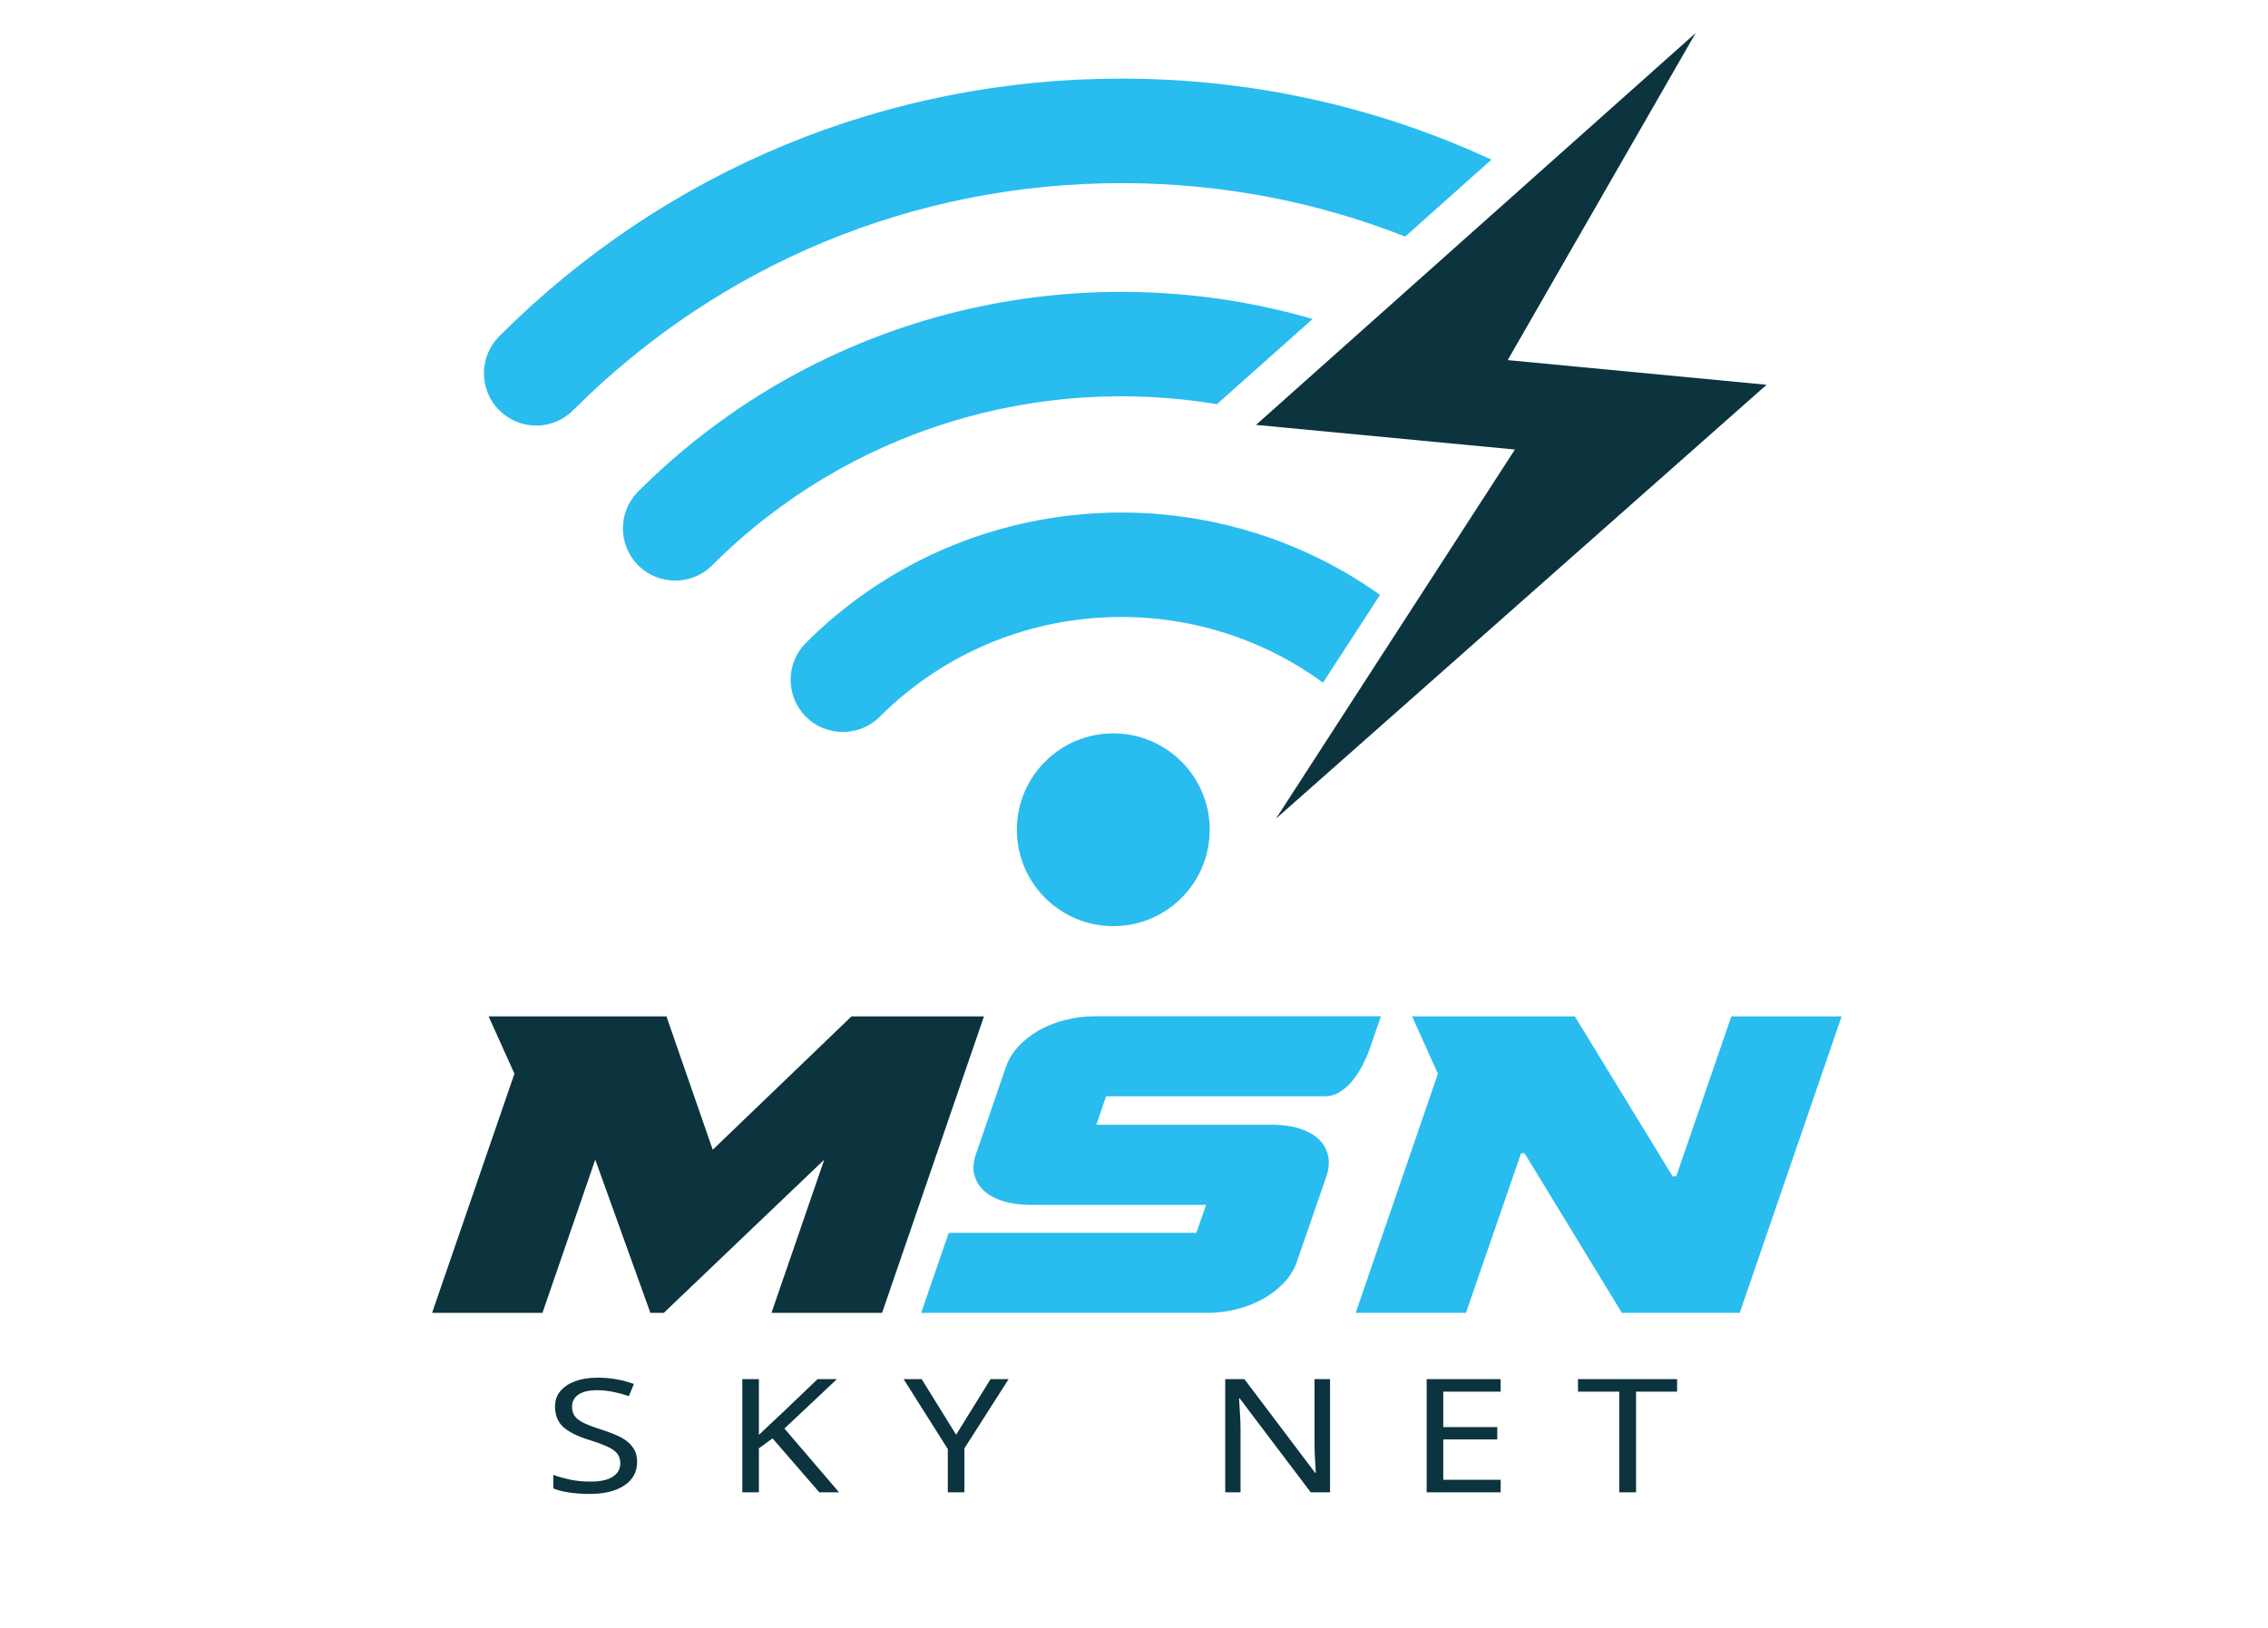
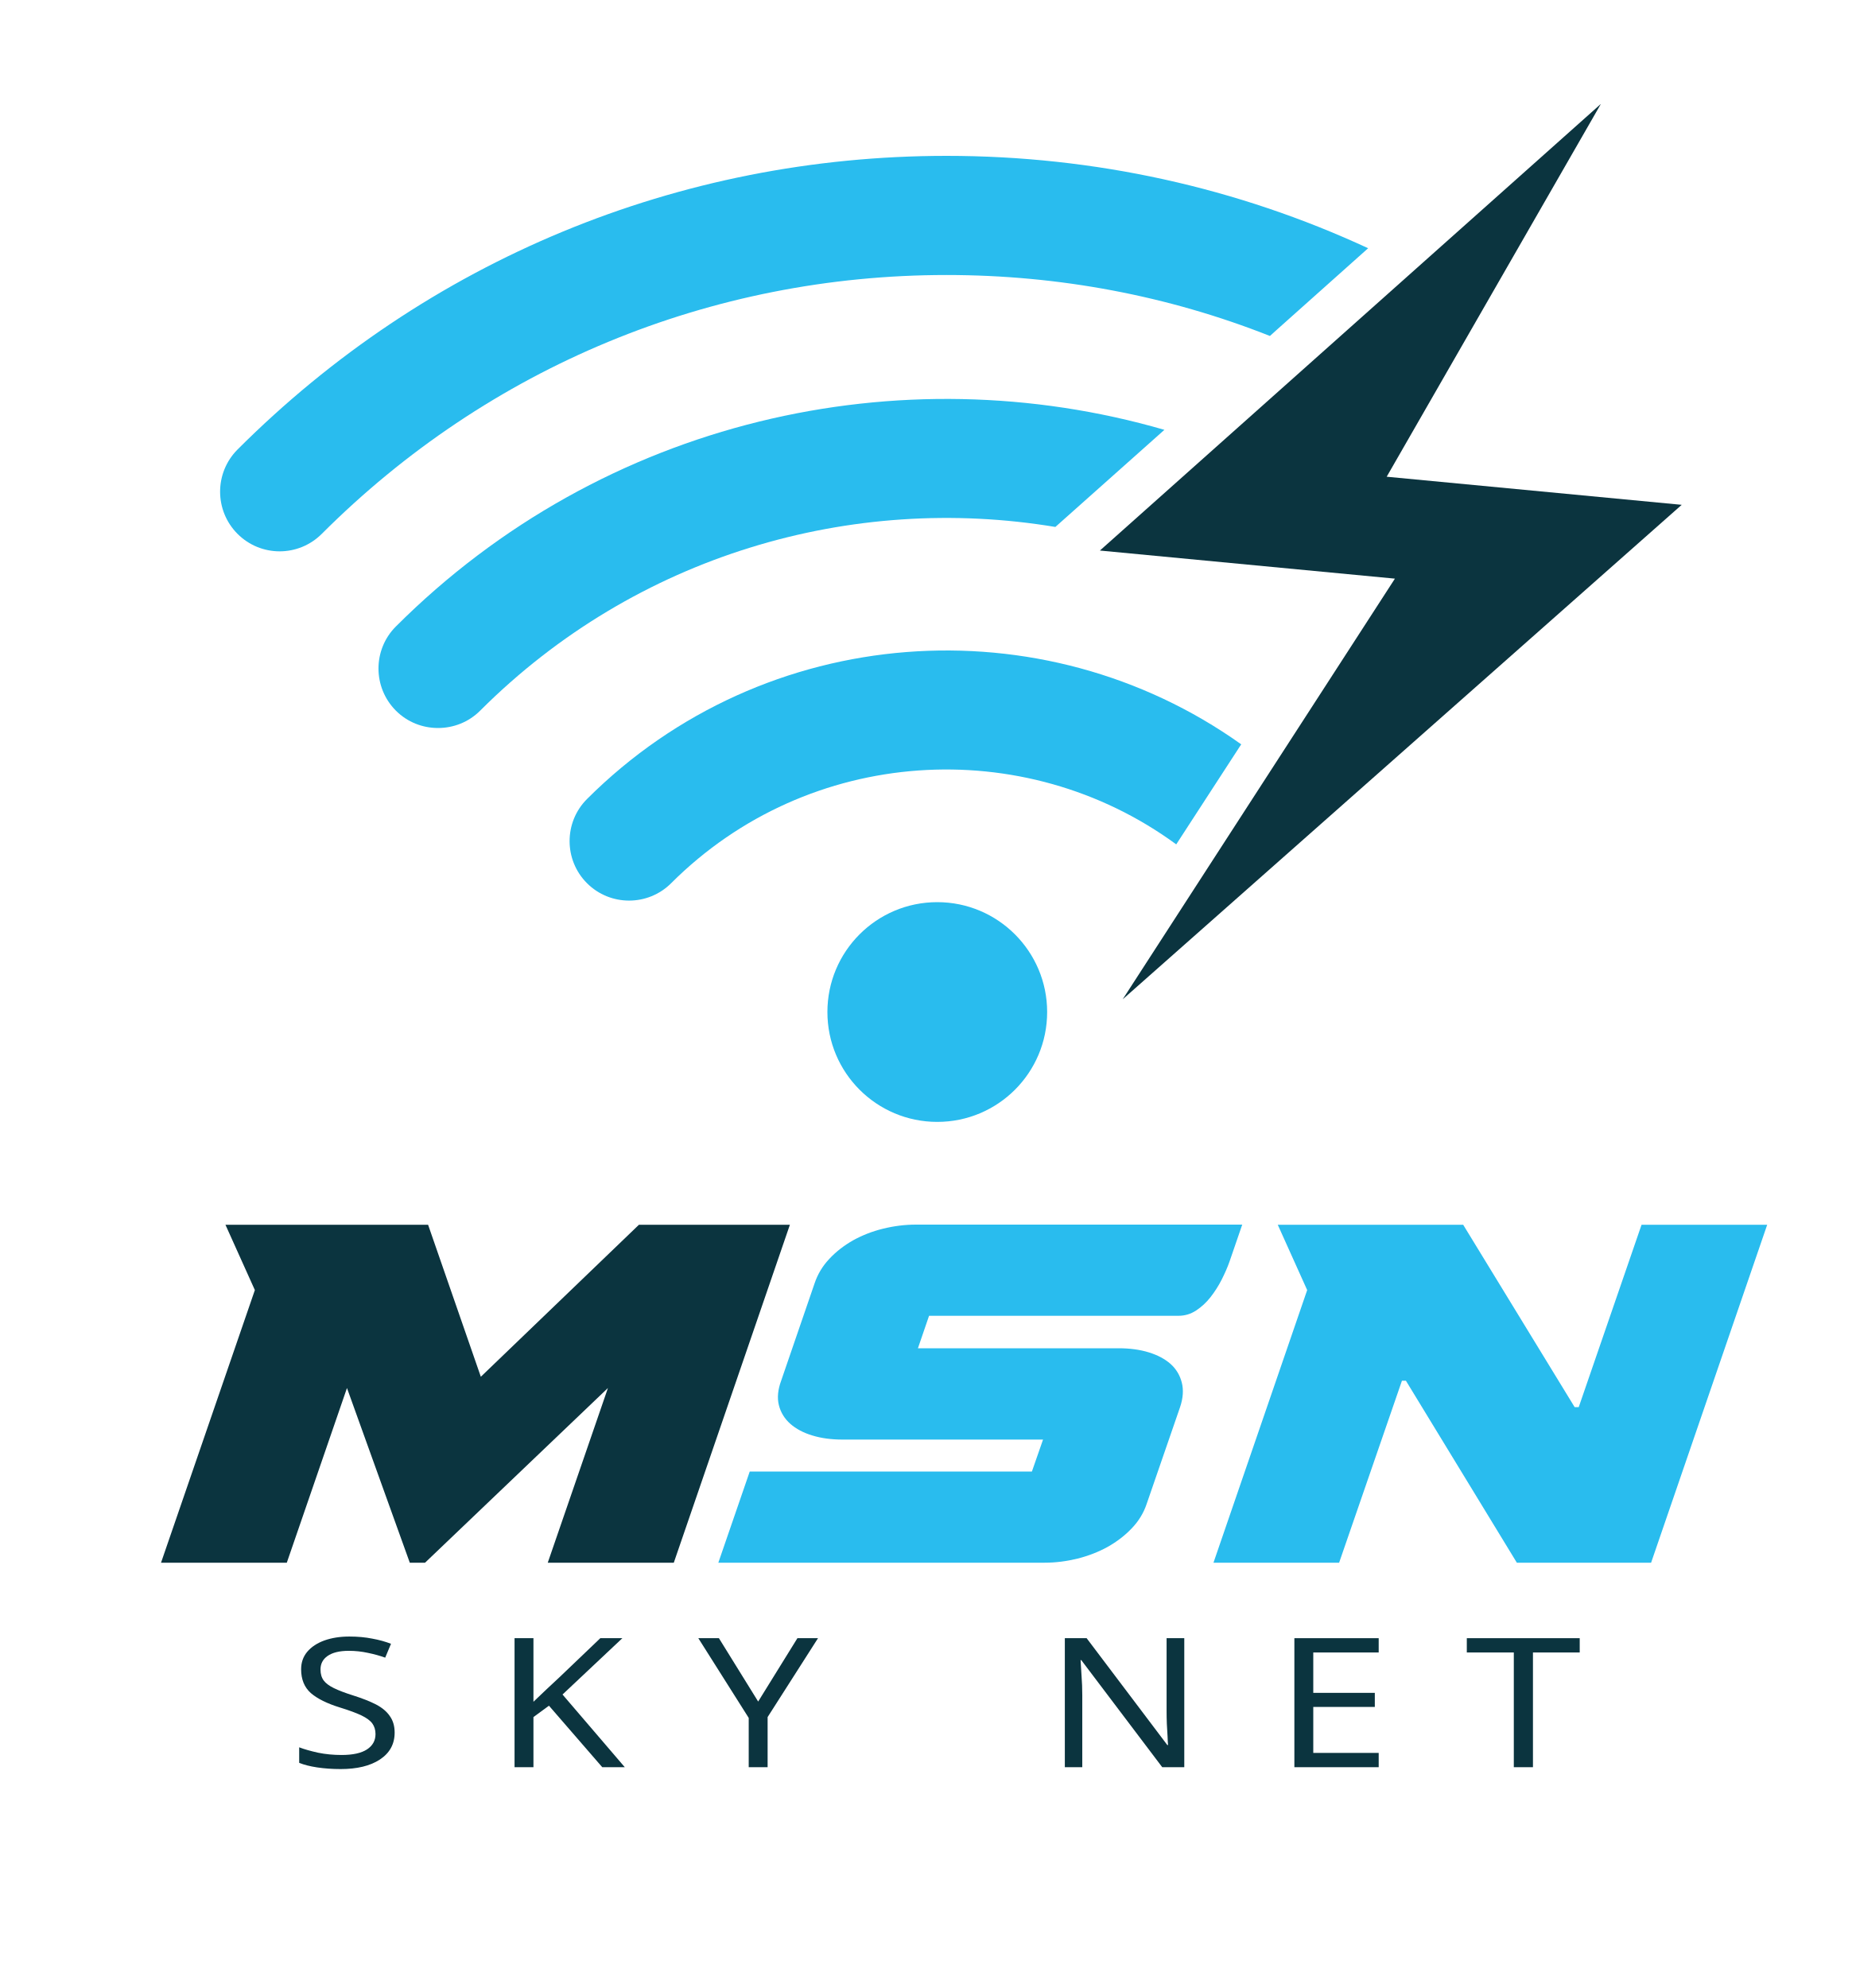
- <svg xmlns="http://www.w3.org/2000/svg" id="Layer_1" viewBox="30 15 195 140">
+ <svg xmlns="http://www.w3.org/2000/svg" viewBox="55 10 140 150">
  <defs>
-     <style>.cls-1{clip-path:url(#clippath-2);}.cls-2{font-family:Poppins-Light, Poppins;font-size:13.62px;font-weight:300;}.cls-2,.cls-3{fill:#0b343f;}.cls-4{clip-path:url(#clippath-1);}.cls-5{clip-path:url(#clippath);}.cls-6{fill:none;}.cls-7{letter-spacing:.4em;}.cls-8{fill:#29bcee;}</style>
-     <clipPath id="clippath">
-       <rect class="cls-6" x="62.26" y="17.86" width="126.08" height="133.16" />
-     </clipPath>
-     <clipPath id="clippath-1">
-       <rect class="cls-6" width="255.12" height="170.08" />
-     </clipPath>
-     <clipPath id="clippath-2">
-       <rect class="cls-6" x="62.26" y="17.86" width="126.08" height="133.16" />
-     </clipPath>
+     <style>.c1{fill:#29bcee}.c2{fill:#0b343f}.c3{font-family:Poppins-Light,Poppins;font-size:13.62px;font-weight:300;letter-spacing:.4em}</style>
  </defs>
-   <g class="cls-5">
-     <path class="cls-8" d="M158.23,28.73h0s-6.89,6.15-6.89,6.15l-.52,.47c-7.66-3.03-15.91-4.6-24.4-4.6-17.81,0-34.55,6.94-47.14,19.53-.88,.88-2.03,1.32-3.18,1.32s-2.3-.44-3.18-1.32c-1.75-1.76-1.75-4.6,0-6.36,14.29-14.29,33.29-22.16,53.5-22.16,11.18,0,21.97,2.41,31.81,6.97" />
-     <path class="cls-8" d="M142.86,42.43l-6.86,6.11-1.37,1.22c-15.32-2.55-31.61,2.08-43.4,13.86-.88,.88-2.03,1.31-3.18,1.31s-2.3-.43-3.18-1.31c-1.75-1.76-1.75-4.6,0-6.35,15.67-15.66,38.06-20.61,57.98-14.84" />
-     <path class="cls-8" d="M148.65,66.17l-.1,.15-4.8,7.39h0c-11.48-8.41-27.74-7.43-38.11,2.93-1.75,1.75-4.6,1.75-6.35,0-1.75-1.75-1.75-4.6,0-6.35,13.42-13.41,34.39-14.79,49.36-4.13" />
-     <path class="cls-8" d="M134.01,86.36c0,4.58-3.71,8.29-8.29,8.29s-8.29-3.71-8.29-8.29,3.71-8.29,8.29-8.29,8.29,3.72,8.29,8.29" />
-     <path class="cls-3" d="M175.78,17.85c-12.6,11.23-25.2,22.46-37.79,33.69l22.26,2.12c-6.85,10.58-13.69,21.16-20.54,31.74,14.06-12.44,28.12-24.88,42.18-37.31-7.42-.71-14.84-1.41-22.26-2.12,5.38-9.37,10.77-18.74,16.15-28.11" />
-     <polygon class="cls-3" points="72.01 102.41 87.3 102.41 91.28 113.88 103.21 102.41 114.6 102.41 105.84 127.91 96.33 127.91 100.87 114.73 87.07 127.91 85.92 127.91 81.18 114.73 76.64 127.91 67.15 127.91 74.23 107.34 72.01 102.41" />
+   <g>
+     <path class="c1" d="M158.23,28.73h0s-6.89,6.15-6.89,6.15l-.52,.47c-7.66-3.03-15.91-4.6-24.4-4.6-17.81,0-34.55,6.94-47.14,19.53-.88,.88-2.03,1.32-3.18,1.32s-2.3-.44-3.18-1.32c-1.75-1.76-1.75-4.6,0-6.36,14.29-14.29,33.29-22.16,53.5-22.16,11.18,0,21.97,2.41,31.81,6.97" />
+     <path class="c1" d="M142.86,42.43l-6.86,6.11-1.37,1.22c-15.32-2.55-31.61,2.08-43.4,13.86-.88,.88-2.03,1.31-3.18,1.31s-2.3-.43-3.18-1.31c-1.75-1.76-1.75-4.6,0-6.35,15.67-15.66,38.06-20.61,57.98-14.84" />
+     <path class="c1" d="M148.65,66.17l-.1,.15-4.8,7.39h0c-11.48-8.41-27.74-7.43-38.11,2.93-1.75,1.75-4.6,1.75-6.35,0-1.75-1.75-1.75-4.6,0-6.35,13.42-13.41,34.39-14.79,49.36-4.13" />
+     <path class="c1" d="M134.01,86.36c0,4.58-3.71,8.29-8.29,8.29s-8.29-3.71-8.29-8.29,3.71-8.29,8.29-8.29,8.29,3.72,8.29,8.29" />
+     <path class="c2" d="M175.78,17.85c-12.6,11.23-25.2,22.46-37.79,33.69l22.26,2.12c-6.85,10.58-13.69,21.16-20.54,31.74,14.06-12.44,28.12-24.88,42.18-37.31-7.42-.71-14.84-1.41-22.26-2.12,5.38-9.37,10.77-18.74,16.15-28.11" />
+     <polygon class="c2" points="72.01 102.41 87.3 102.41 91.28 113.88 103.21 102.41 114.6 102.41 105.84 127.91 96.33 127.91 100.87 114.73 87.07 127.91 85.92 127.91 81.18 114.73 76.64 127.91 67.15 127.91 74.23 107.34 72.01 102.41" />
  </g>
-   <g class="cls-4">
-     <path class="cls-8" d="M118.57,118.62c-.84,0-1.6-.1-2.28-.31-.67-.2-1.23-.5-1.66-.88-.43-.38-.72-.85-.86-1.4-.14-.55-.08-1.17,.17-1.85l2.52-7.34c.23-.69,.6-1.31,1.11-1.85,.51-.55,1.11-1.01,1.79-1.4,.69-.38,1.44-.68,2.26-.88,.81-.2,1.64-.31,2.49-.31h24.62l-.96,2.79c-.15,.43-.35,.88-.59,1.36-.24,.47-.52,.91-.84,1.32-.32,.41-.68,.74-1.09,1.01-.41,.27-.85,.4-1.34,.4h-18.81l-.84,2.45h15.14c.84,0,1.6,.1,2.28,.31,.68,.21,1.22,.5,1.65,.88,.42,.38,.7,.85,.84,1.4,.14,.55,.1,1.17-.13,1.85l-2.52,7.3c-.23,.69-.61,1.31-1.13,1.85-.52,.55-1.13,1.01-1.82,1.4-.69,.38-1.44,.67-2.26,.88-.82,.2-1.65,.31-2.49,.31h-24.62l2.37-6.88h21.29l.84-2.41h-15.14Zm35.06-11.28l-7.07,20.57h9.48l4.74-13.73h.3l8.37,13.73h10.13l8.76-25.5h-9.48l-4.74,13.76h-.31l-8.41-13.76h-13.99l2.22,4.93Z" />
+   <g>
+     <path class="c1" d="M118.57,118.62c-.84,0-1.6-.1-2.28-.31-.67-.2-1.23-.5-1.66-.88-.43-.38-.72-.85-.86-1.4-.14-.55-.08-1.17,.17-1.85l2.52-7.34c.23-.69,.6-1.31,1.11-1.85,.51-.55,1.11-1.01,1.79-1.4,.69-.38,1.44-.68,2.26-.88,.81-.2,1.64-.31,2.49-.31h24.62l-.96,2.79c-.15,.43-.35,.88-.59,1.36-.24,.47-.52,.91-.84,1.32-.32,.41-.68,.74-1.09,1.01-.41,.27-.85,.4-1.34,.4h-18.81l-.84,2.45h15.14c.84,0,1.6,.1,2.28,.31,.68,.21,1.22,.5,1.65,.88,.42,.38,.7,.85,.84,1.4,.14,.55,.1,1.17-.13,1.85l-2.52,7.3c-.23,.69-.61,1.31-1.13,1.85-.52,.55-1.13,1.01-1.82,1.4-.69,.38-1.44,.67-2.26,.88-.82,.2-1.65,.31-2.49,.31h-24.62l2.37-6.88h21.29l.84-2.41h-15.14Zm35.06-11.28l-7.07,20.57h9.48l4.74-13.73h.3l8.37,13.73h10.13l8.76-25.5h-9.48l-4.74,13.76h-.31l-8.41-13.76h-13.99l2.22,4.93Z" />
  </g>
-   <g class="cls-1">
-     <text class="cls-2" transform="translate(76.77 143.34) scale(1.17 1)">
+   <g>
+     <text class="c3" fill="#0b343f" transform="translate(76.77 143.34) scale(1.17 1)">
      <tspan x="0" y="0">S</tspan>
    </text>
-     <text class="cls-2" transform="translate(92.27 143.34) scale(1.17 1)">
+     <text class="c3" fill="#0b343f" transform="translate(92.27 143.34) scale(1.17 1)">
      <tspan x="0" y="0">K</tspan>
    </text>
-     <text class="cls-2" transform="translate(107.69 143.34) scale(1.17 1)">
+     <text class="c3" fill="#0b343f" transform="translate(107.69 143.34) scale(1.17 1)">
      <tspan x="0" y="0">Y</tspan>
    </text>
-     <text class="cls-2" transform="translate(123.05 143.34) scale(1.17 1)">
-       <tspan class="cls-7" x="0" y="0"> </tspan>
+     <text class="c3" fill="#0b343f" transform="translate(123.05 143.34) scale(1.17 1)">
      <tspan x="9.18" y="0">N</tspan>
    </text>
-     <text class="cls-2" transform="translate(151.11 143.34) scale(1.17 1)">
+     <text class="c3" fill="#0b343f" transform="translate(151.11 143.34) scale(1.17 1)">
      <tspan x="0" y="0">E</tspan>
    </text>
-     <text class="cls-2" transform="translate(165.51 143.34) scale(1.17 1)">
+     <text class="c3" fill="#0b343f" transform="translate(165.51 143.34) scale(1.17 1)">
      <tspan x="0" y="0">T</tspan>
    </text>
  </g>
</svg>
